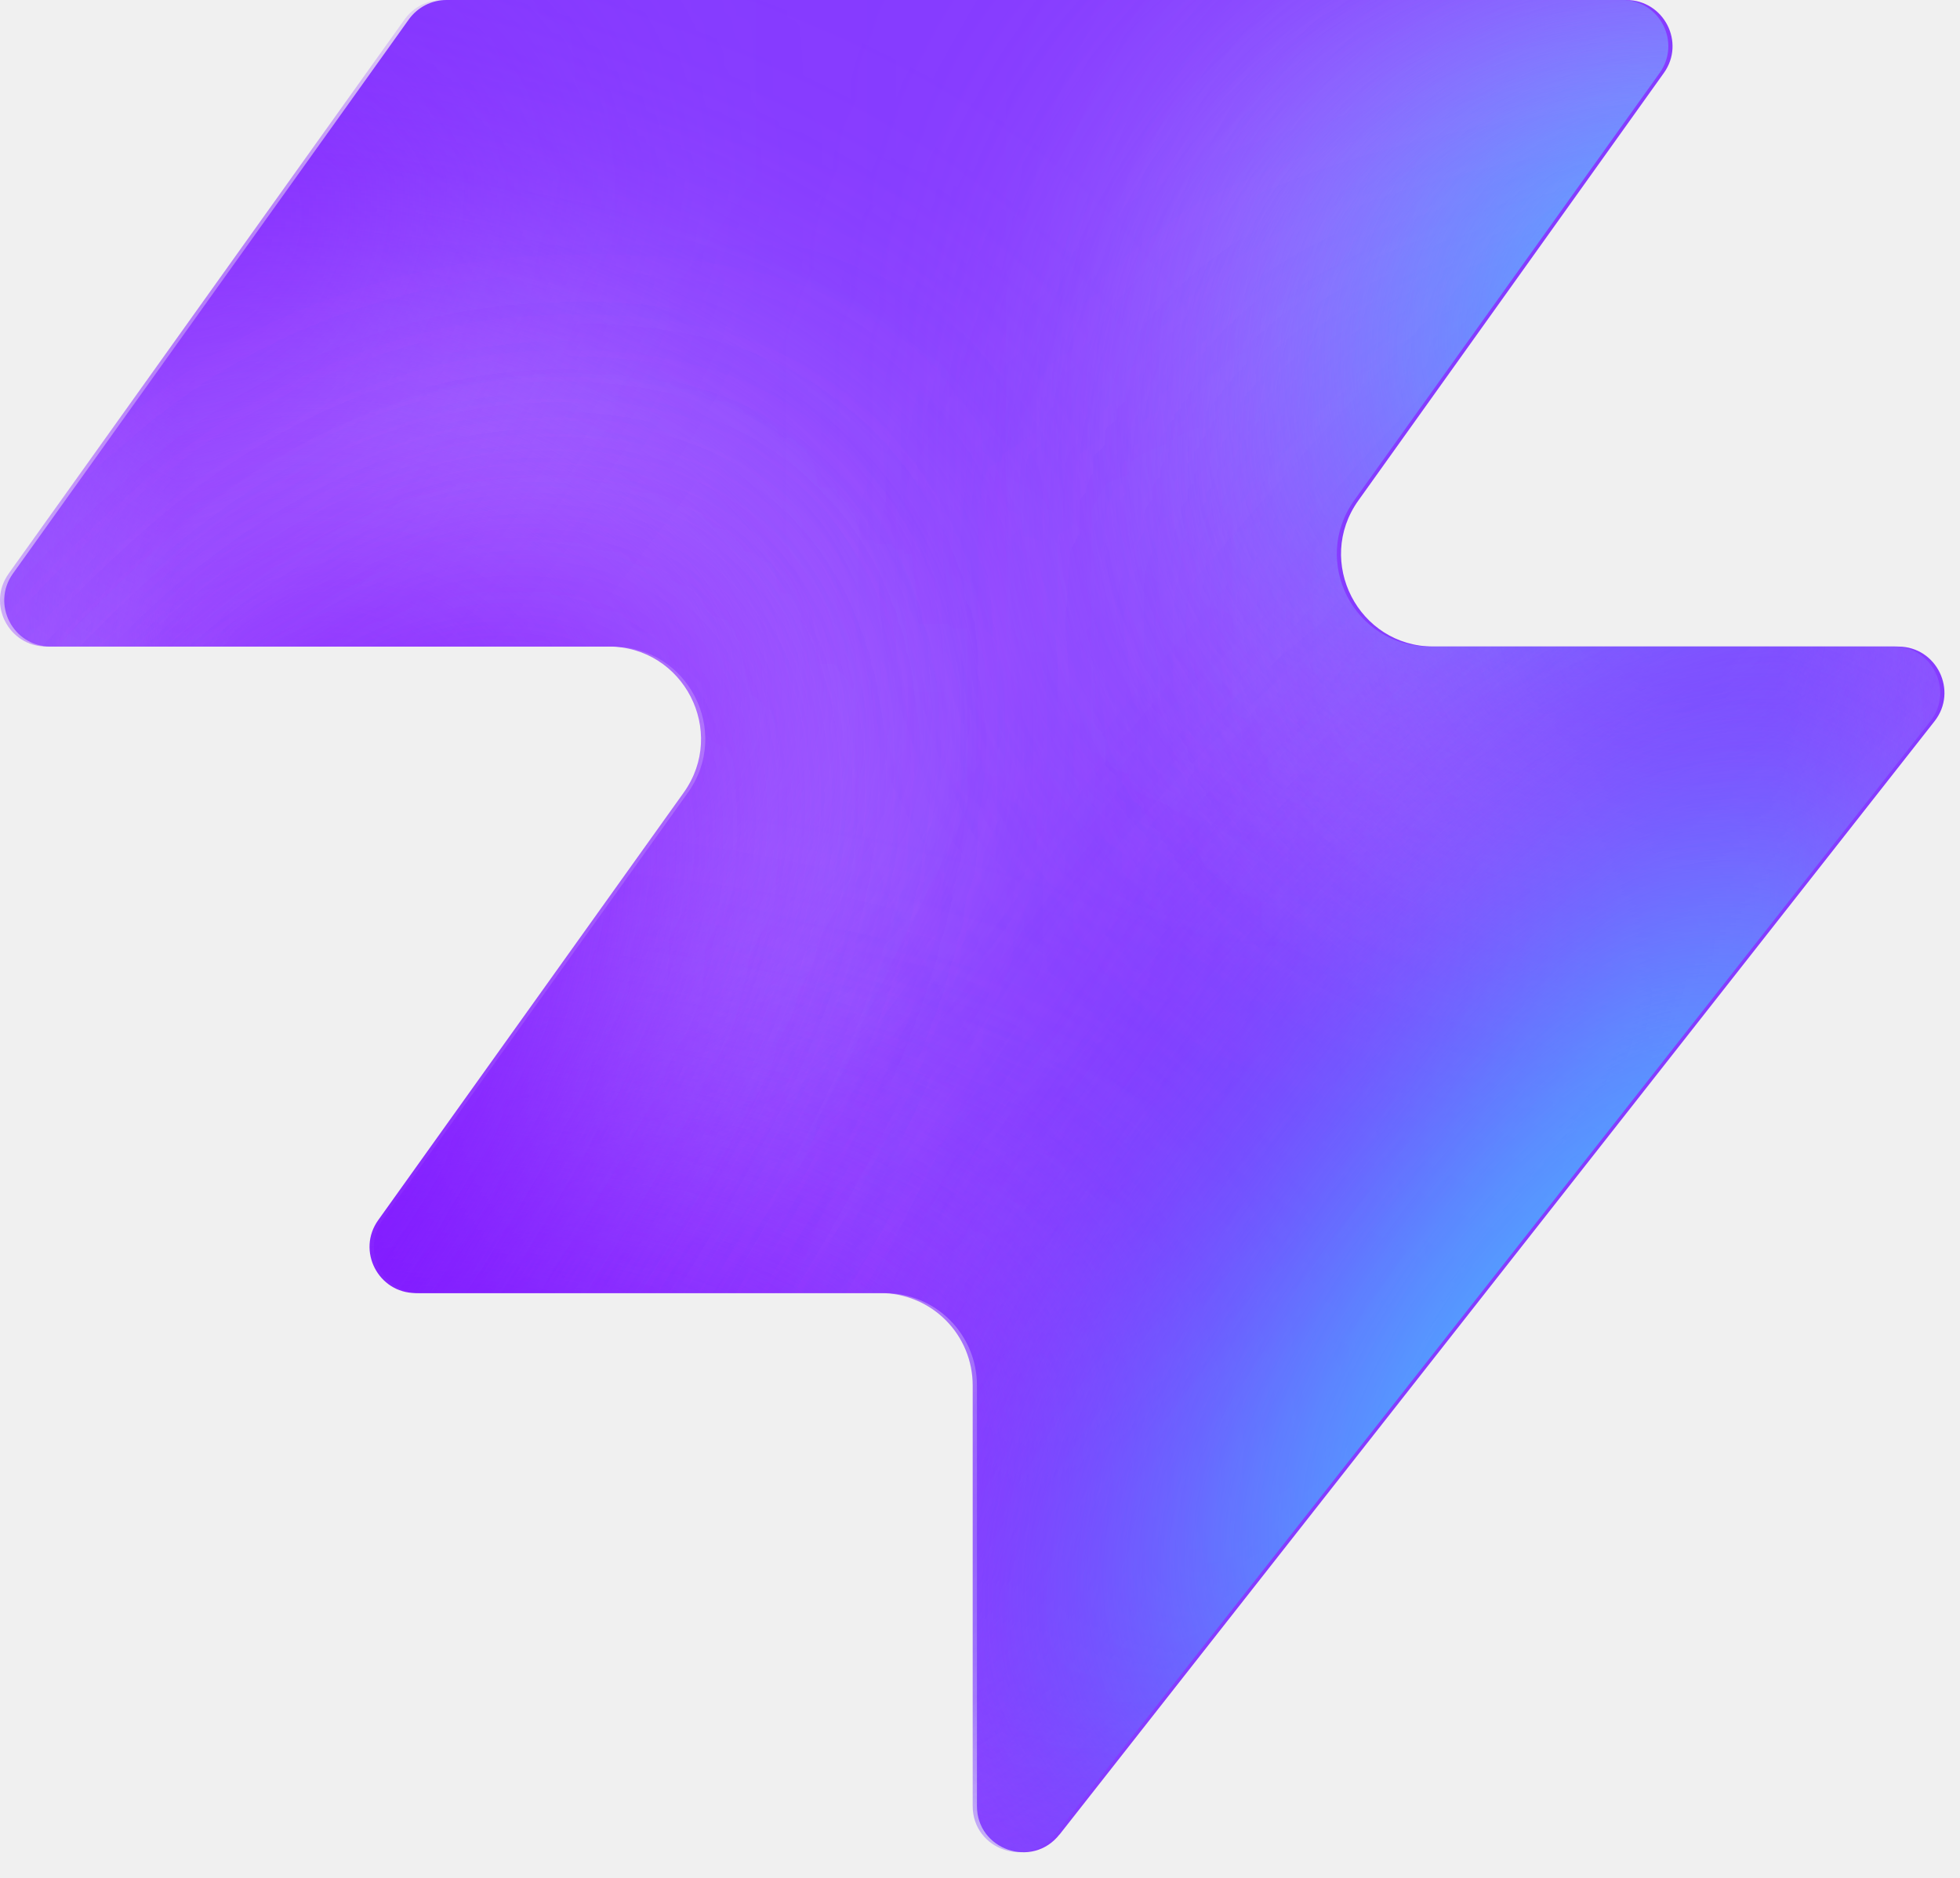
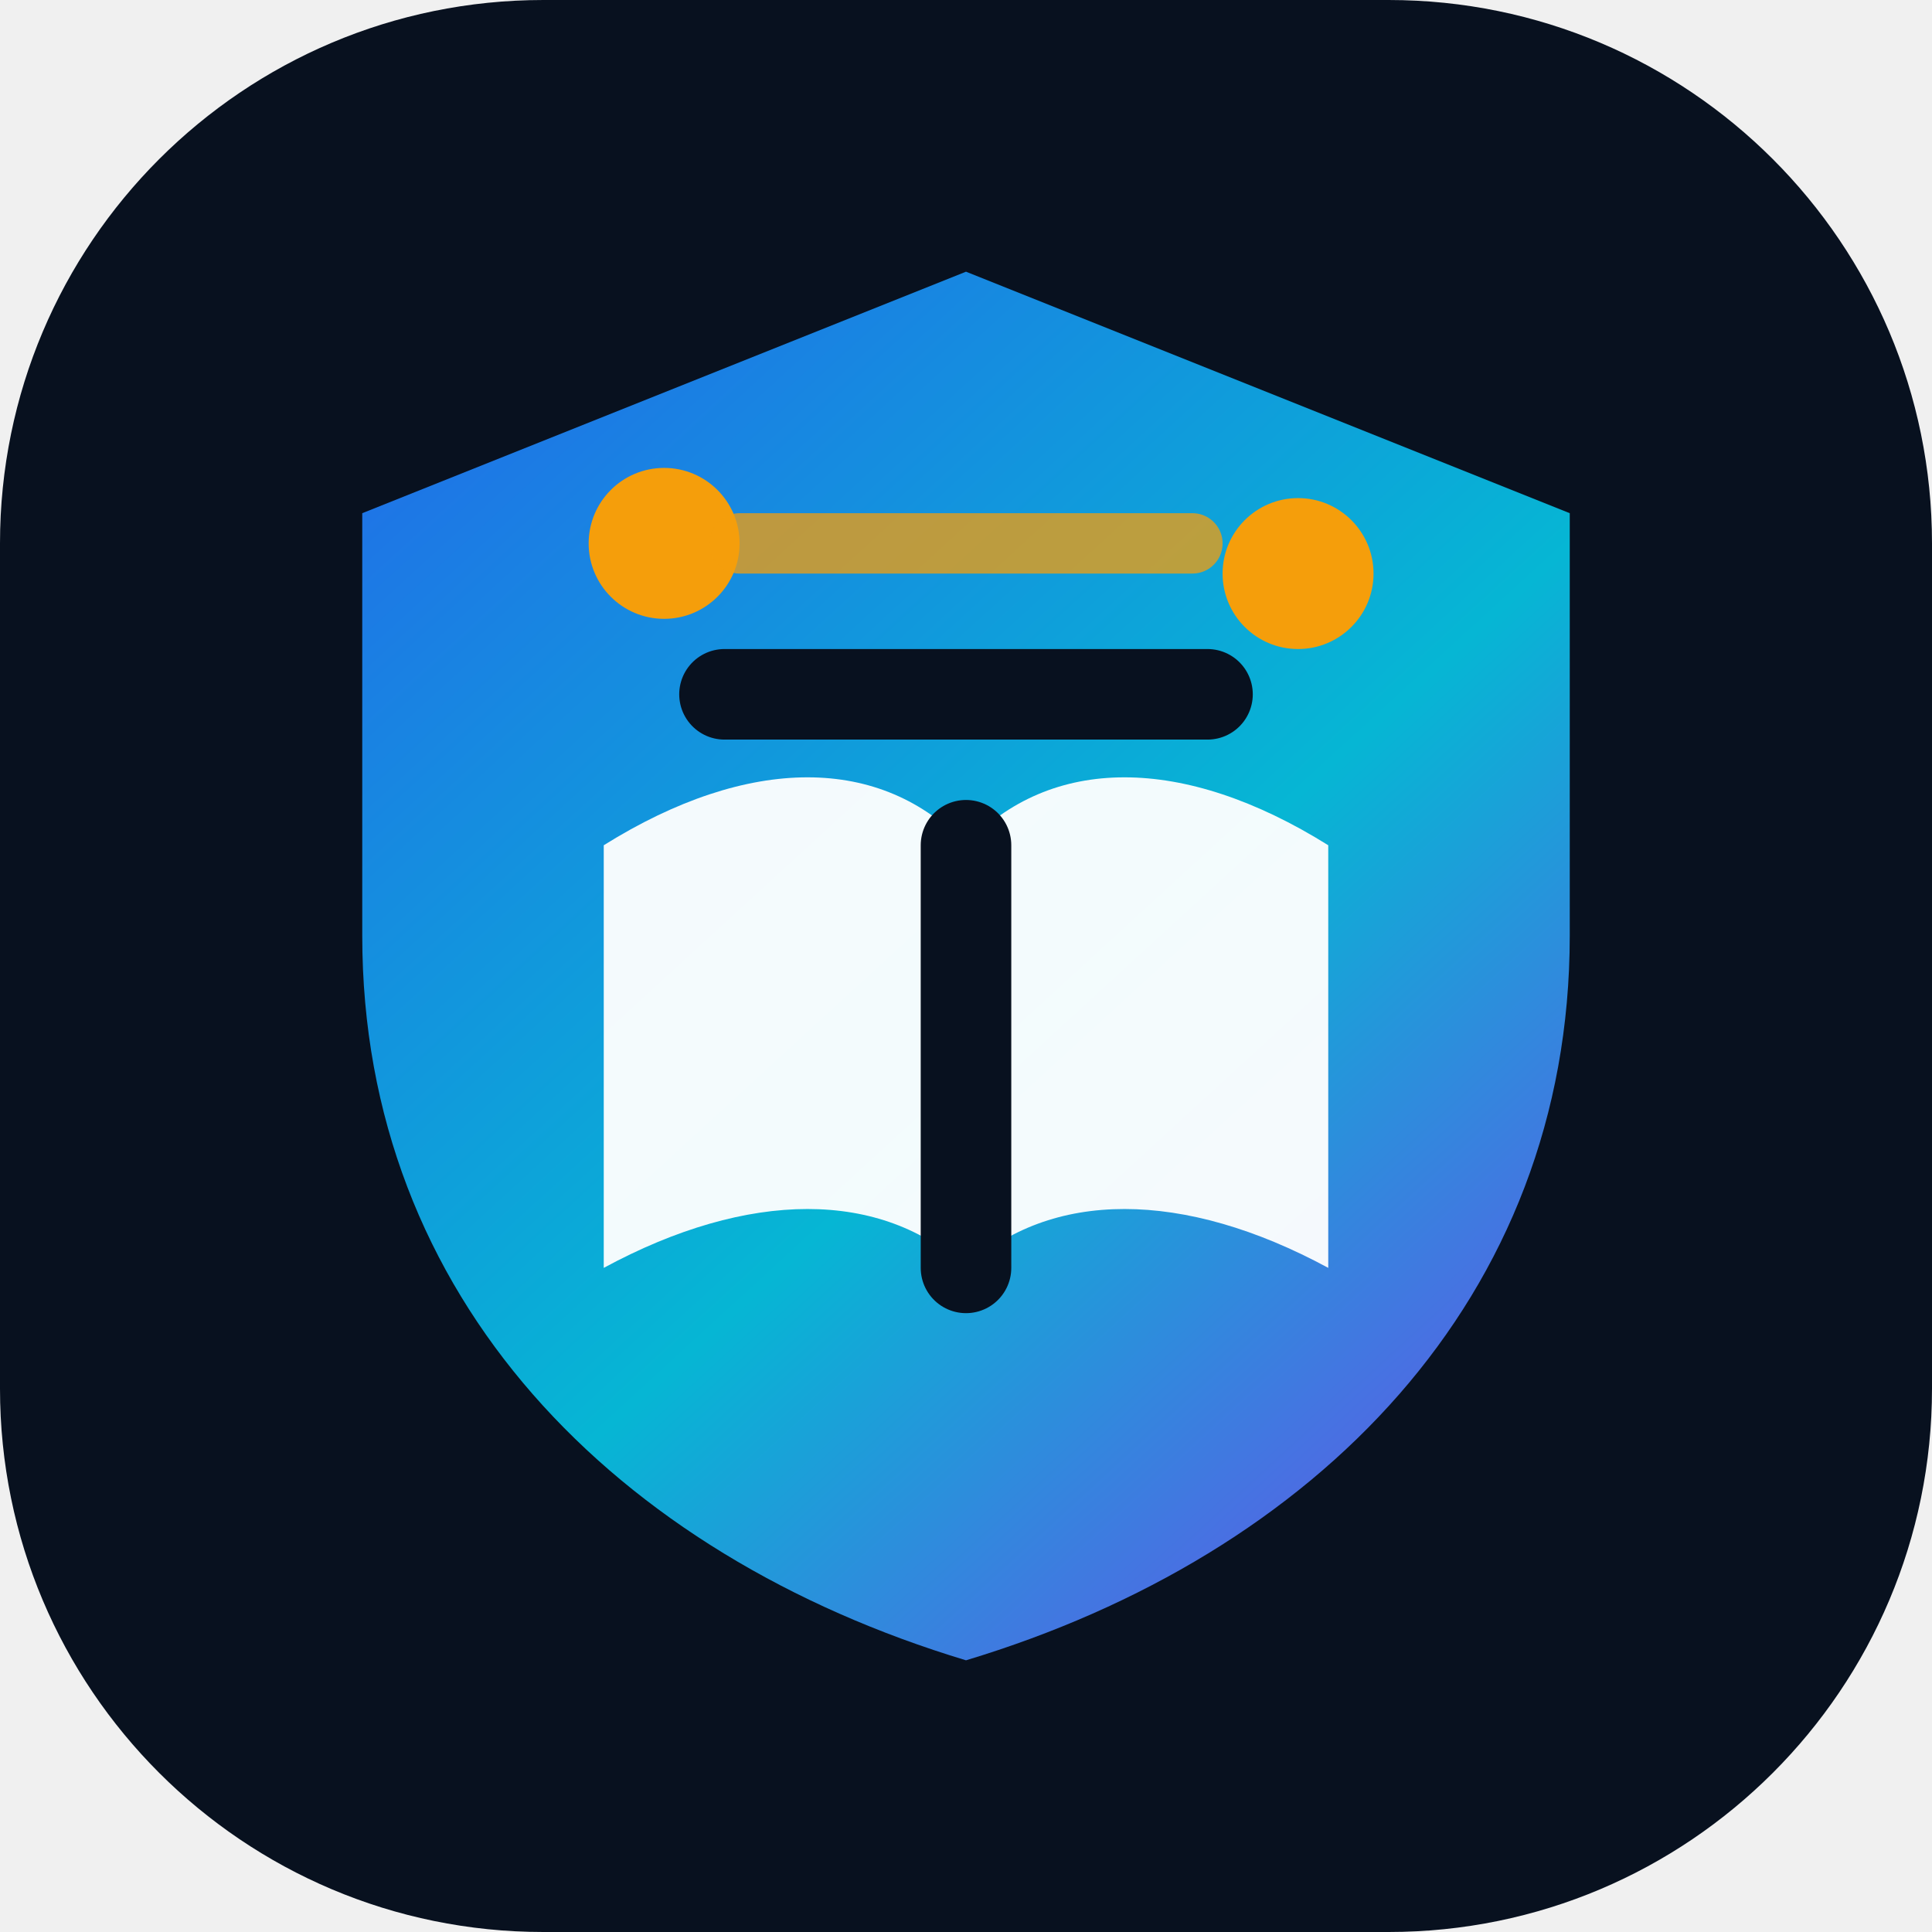
- <svg xmlns="http://www.w3.org/2000/svg" width="48" height="46" fill="none" viewBox="0 0 48 46">
-   <path fill="#863bff" d="M25.946 44.938c-.664.845-2.021.375-2.021-.698V33.937a2.26 2.26 0 0 0-2.262-2.262H10.287c-.92 0-1.456-1.04-.92-1.788l7.48-10.471c1.07-1.497 0-3.578-1.842-3.578H1.237c-.92 0-1.456-1.04-.92-1.788L10.013.474c.214-.297.556-.474.92-.474h28.894c.92 0 1.456 1.04.92 1.788l-7.48 10.471c-1.07 1.498 0 3.579 1.842 3.579h11.377c.943 0 1.473 1.088.89 1.83L25.947 44.94z" style="fill:#863bff;fill:color(display-p3 .525 .23 1);fill-opacity:1" />
-   <mask id="a" width="48" height="46" x="0" y="0" maskUnits="userSpaceOnUse" style="mask-type:alpha">
-     <path fill="#000" d="M25.842 44.938c-.664.844-2.021.375-2.021-.698V33.937a2.26 2.26 0 0 0-2.262-2.262H10.183c-.92 0-1.456-1.04-.92-1.788l7.48-10.471c1.07-1.498 0-3.579-1.842-3.579H1.133c-.92 0-1.456-1.04-.92-1.787L9.91.473c.214-.297.556-.474.92-.474h28.894c.92 0 1.456 1.04.92 1.788l-7.48 10.471c-1.07 1.498 0 3.578 1.842 3.578h11.377c.943 0 1.473 1.088.89 1.832L25.843 44.94z" style="fill:#000;fill-opacity:1" />
-   </mask>
-   <g mask="url(#a)">
-     <g filter="url(#b)">
-       <ellipse cx="5.508" cy="14.704" fill="#ede6ff" rx="5.508" ry="14.704" style="fill:#ede6ff;fill:color(display-p3 .927 .903 1);fill-opacity:1" transform="matrix(.00324 1 1 -.00324 -4.47 31.516)" />
-     </g>
-     <g filter="url(#c)">
-       <ellipse cx="10.399" cy="29.851" fill="#ede6ff" rx="10.399" ry="29.851" style="fill:#ede6ff;fill:color(display-p3 .927 .903 1);fill-opacity:1" transform="matrix(.00324 1 1 -.00324 -39.328 7.883)" />
-     </g>
-     <g filter="url(#d)">
-       <ellipse cx="5.508" cy="30.487" fill="#7e14ff" rx="5.508" ry="30.487" style="fill:#7e14ff;fill:color(display-p3 .492 .077 1);fill-opacity:1" transform="rotate(89.814 -25.913 -14.639)scale(1 -1)" />
-     </g>
-     <g filter="url(#e)">
-       <ellipse cx="5.508" cy="30.599" fill="#7e14ff" rx="5.508" ry="30.599" style="fill:#7e14ff;fill:color(display-p3 .492 .077 1);fill-opacity:1" transform="rotate(89.814 -32.644 -3.334)scale(1 -1)" />
-     </g>
-     <g filter="url(#f)">
-       <ellipse cx="5.508" cy="30.599" fill="#7e14ff" rx="5.508" ry="30.599" style="fill:#7e14ff;fill:color(display-p3 .492 .077 1);fill-opacity:1" transform="matrix(.00324 1 1 -.00324 -34.34 30.47)" />
-     </g>
-     <g filter="url(#g)">
-       <ellipse cx="14.072" cy="22.078" fill="#ede6ff" rx="14.072" ry="22.078" style="fill:#ede6ff;fill:color(display-p3 .927 .903 1);fill-opacity:1" transform="rotate(93.35 24.506 48.493)scale(-1 1)" />
-     </g>
-     <g filter="url(#h)">
-       <ellipse cx="3.47" cy="21.501" fill="#7e14ff" rx="3.47" ry="21.501" style="fill:#7e14ff;fill:color(display-p3 .492 .077 1);fill-opacity:1" transform="rotate(89.009 28.708 47.59)scale(-1 1)" />
-     </g>
-     <g filter="url(#i)">
-       <ellipse cx="3.47" cy="21.501" fill="#7e14ff" rx="3.47" ry="21.501" style="fill:#7e14ff;fill:color(display-p3 .492 .077 1);fill-opacity:1" transform="rotate(89.009 28.708 47.59)scale(-1 1)" />
-     </g>
-     <g filter="url(#j)">
-       <ellipse cx=".387" cy="8.972" fill="#7e14ff" rx="4.407" ry="29.108" style="fill:#7e14ff;fill:color(display-p3 .492 .077 1);fill-opacity:1" transform="rotate(39.51 .387 8.972)" />
-     </g>
-     <g filter="url(#k)">
-       <ellipse cx="47.523" cy="-6.092" fill="#7e14ff" rx="4.407" ry="29.108" style="fill:#7e14ff;fill:color(display-p3 .492 .077 1);fill-opacity:1" transform="rotate(37.892 47.523 -6.092)" />
-     </g>
-     <g filter="url(#l)">
-       <ellipse cx="41.412" cy="6.333" fill="#47bfff" rx="5.971" ry="9.665" style="fill:#47bfff;fill:color(display-p3 .28 .748 1);fill-opacity:1" transform="rotate(37.892 41.412 6.333)" />
-     </g>
-     <g filter="url(#m)">
-       <ellipse cx="-1.879" cy="38.332" fill="#7e14ff" rx="4.407" ry="29.108" style="fill:#7e14ff;fill:color(display-p3 .492 .077 1);fill-opacity:1" transform="rotate(37.892 -1.88 38.332)" />
-     </g>
-     <g filter="url(#n)">
-       <ellipse cx="-1.879" cy="38.332" fill="#7e14ff" rx="4.407" ry="29.108" style="fill:#7e14ff;fill:color(display-p3 .492 .077 1);fill-opacity:1" transform="rotate(37.892 -1.88 38.332)" />
-     </g>
-     <g filter="url(#o)">
-       <ellipse cx="35.651" cy="29.907" fill="#7e14ff" rx="4.407" ry="29.108" style="fill:#7e14ff;fill:color(display-p3 .492 .077 1);fill-opacity:1" transform="rotate(37.892 35.651 29.907)" />
-     </g>
-     <g filter="url(#p)">
-       <ellipse cx="38.418" cy="32.4" fill="#47bfff" rx="5.971" ry="15.297" style="fill:#47bfff;fill:color(display-p3 .28 .748 1);fill-opacity:1" transform="rotate(37.892 38.418 32.4)" />
-     </g>
-   </g>
+ <svg xmlns="http://www.w3.org/2000/svg" viewBox="0 0 64 64" role="img" aria-label="TrueSight">
  <defs>
-     <filter id="b" width="60.045" height="41.654" x="-19.77" y="16.149" color-interpolation-filters="sRGB" filterUnits="userSpaceOnUse">
-       <feFlood flood-opacity="0" result="BackgroundImageFix" />
-       <feBlend in="SourceGraphic" in2="BackgroundImageFix" result="shape" />
-       <feGaussianBlur result="effect1_foregroundBlur_2002_17158" stdDeviation="7.659" />
-     </filter>
-     <filter id="c" width="90.34" height="51.437" x="-54.613" y="-7.533" color-interpolation-filters="sRGB" filterUnits="userSpaceOnUse">
-       <feFlood flood-opacity="0" result="BackgroundImageFix" />
-       <feBlend in="SourceGraphic" in2="BackgroundImageFix" result="shape" />
-       <feGaussianBlur result="effect1_foregroundBlur_2002_17158" stdDeviation="7.659" />
-     </filter>
-     <filter id="d" width="79.355" height="29.4" x="-49.64" y="2.03" color-interpolation-filters="sRGB" filterUnits="userSpaceOnUse">
-       <feFlood flood-opacity="0" result="BackgroundImageFix" />
-       <feBlend in="SourceGraphic" in2="BackgroundImageFix" result="shape" />
-       <feGaussianBlur result="effect1_foregroundBlur_2002_17158" stdDeviation="4.596" />
-     </filter>
-     <filter id="e" width="79.579" height="29.4" x="-45.045" y="20.029" color-interpolation-filters="sRGB" filterUnits="userSpaceOnUse">
-       <feFlood flood-opacity="0" result="BackgroundImageFix" />
-       <feBlend in="SourceGraphic" in2="BackgroundImageFix" result="shape" />
-       <feGaussianBlur result="effect1_foregroundBlur_2002_17158" stdDeviation="4.596" />
-     </filter>
-     <filter id="f" width="79.579" height="29.4" x="-43.513" y="21.178" color-interpolation-filters="sRGB" filterUnits="userSpaceOnUse">
-       <feFlood flood-opacity="0" result="BackgroundImageFix" />
-       <feBlend in="SourceGraphic" in2="BackgroundImageFix" result="shape" />
-       <feGaussianBlur result="effect1_foregroundBlur_2002_17158" stdDeviation="4.596" />
-     </filter>
-     <filter id="g" width="74.749" height="58.852" x="15.756" y="-17.901" color-interpolation-filters="sRGB" filterUnits="userSpaceOnUse">
-       <feFlood flood-opacity="0" result="BackgroundImageFix" />
-       <feBlend in="SourceGraphic" in2="BackgroundImageFix" result="shape" />
-       <feGaussianBlur result="effect1_foregroundBlur_2002_17158" stdDeviation="7.659" />
-     </filter>
-     <filter id="h" width="61.377" height="25.362" x="23.548" y="2.284" color-interpolation-filters="sRGB" filterUnits="userSpaceOnUse">
-       <feFlood flood-opacity="0" result="BackgroundImageFix" />
-       <feBlend in="SourceGraphic" in2="BackgroundImageFix" result="shape" />
-       <feGaussianBlur result="effect1_foregroundBlur_2002_17158" stdDeviation="4.596" />
-     </filter>
-     <filter id="i" width="61.377" height="25.362" x="23.548" y="2.284" color-interpolation-filters="sRGB" filterUnits="userSpaceOnUse">
-       <feFlood flood-opacity="0" result="BackgroundImageFix" />
-       <feBlend in="SourceGraphic" in2="BackgroundImageFix" result="shape" />
-       <feGaussianBlur result="effect1_foregroundBlur_2002_17158" stdDeviation="4.596" />
-     </filter>
-     <filter id="j" width="56.045" height="63.649" x="-27.636" y="-22.853" color-interpolation-filters="sRGB" filterUnits="userSpaceOnUse">
-       <feFlood flood-opacity="0" result="BackgroundImageFix" />
-       <feBlend in="SourceGraphic" in2="BackgroundImageFix" result="shape" />
-       <feGaussianBlur result="effect1_foregroundBlur_2002_17158" stdDeviation="4.596" />
-     </filter>
-     <filter id="k" width="54.814" height="64.646" x="20.116" y="-38.415" color-interpolation-filters="sRGB" filterUnits="userSpaceOnUse">
-       <feFlood flood-opacity="0" result="BackgroundImageFix" />
-       <feBlend in="SourceGraphic" in2="BackgroundImageFix" result="shape" />
-       <feGaussianBlur result="effect1_foregroundBlur_2002_17158" stdDeviation="4.596" />
-     </filter>
-     <filter id="l" width="33.541" height="35.313" x="24.641" y="-11.323" color-interpolation-filters="sRGB" filterUnits="userSpaceOnUse">
-       <feFlood flood-opacity="0" result="BackgroundImageFix" />
-       <feBlend in="SourceGraphic" in2="BackgroundImageFix" result="shape" />
-       <feGaussianBlur result="effect1_foregroundBlur_2002_17158" stdDeviation="4.596" />
-     </filter>
-     <filter id="m" width="54.814" height="64.646" x="-29.286" y="6.009" color-interpolation-filters="sRGB" filterUnits="userSpaceOnUse">
-       <feFlood flood-opacity="0" result="BackgroundImageFix" />
-       <feBlend in="SourceGraphic" in2="BackgroundImageFix" result="shape" />
-       <feGaussianBlur result="effect1_foregroundBlur_2002_17158" stdDeviation="4.596" />
-     </filter>
-     <filter id="n" width="54.814" height="64.646" x="-29.286" y="6.009" color-interpolation-filters="sRGB" filterUnits="userSpaceOnUse">
-       <feFlood flood-opacity="0" result="BackgroundImageFix" />
-       <feBlend in="SourceGraphic" in2="BackgroundImageFix" result="shape" />
-       <feGaussianBlur result="effect1_foregroundBlur_2002_17158" stdDeviation="4.596" />
-     </filter>
-     <filter id="o" width="54.814" height="64.646" x="8.244" y="-2.416" color-interpolation-filters="sRGB" filterUnits="userSpaceOnUse">
-       <feFlood flood-opacity="0" result="BackgroundImageFix" />
-       <feBlend in="SourceGraphic" in2="BackgroundImageFix" result="shape" />
-       <feGaussianBlur result="effect1_foregroundBlur_2002_17158" stdDeviation="4.596" />
-     </filter>
-     <filter id="p" width="39.409" height="43.623" x="18.713" y="10.588" color-interpolation-filters="sRGB" filterUnits="userSpaceOnUse">
-       <feFlood flood-opacity="0" result="BackgroundImageFix" />
-       <feBlend in="SourceGraphic" in2="BackgroundImageFix" result="shape" />
-       <feGaussianBlur result="effect1_foregroundBlur_2002_17158" stdDeviation="4.596" />
-     </filter>
+     <linearGradient id="g" x1="10" y1="8" x2="54" y2="56" gradientUnits="userSpaceOnUse">
+       <stop stop-color="#2563eb" />
+       <stop offset=".55" stop-color="#06b6d4" />
+       <stop offset="1" stop-color="#7c3aed" />
+     </linearGradient>
  </defs>
+   <rect width="64" height="64" rx="18" fill="#08111f" />
+   <path d="M32 9 52 17v14c0 12-8.4 20.5-20 24-11.6-3.5-20-12-20-24V17l20-8Z" fill="url(#g)" />
+   <path d="M20 28c4.8-3 9.2-3 12 0 2.8-3 7.2-3 12 0v14c-4.8-2.6-9.2-2.6-12 0-2.8-2.6-7.2-2.6-12 0V28Z" fill="#fff" opacity=".95" />
+   <path d="M32 28v14M24 23h16" stroke="#08111f" stroke-width="3" stroke-linecap="round" />
+   <circle cx="22" cy="18" r="2.5" fill="#f59e0b" />
+   <circle cx="43" cy="19" r="2.5" fill="#f59e0b" />
+   <path d="M24.5 18h15" stroke="#f59e0b" stroke-width="2" stroke-linecap="round" opacity=".75" />
</svg>
